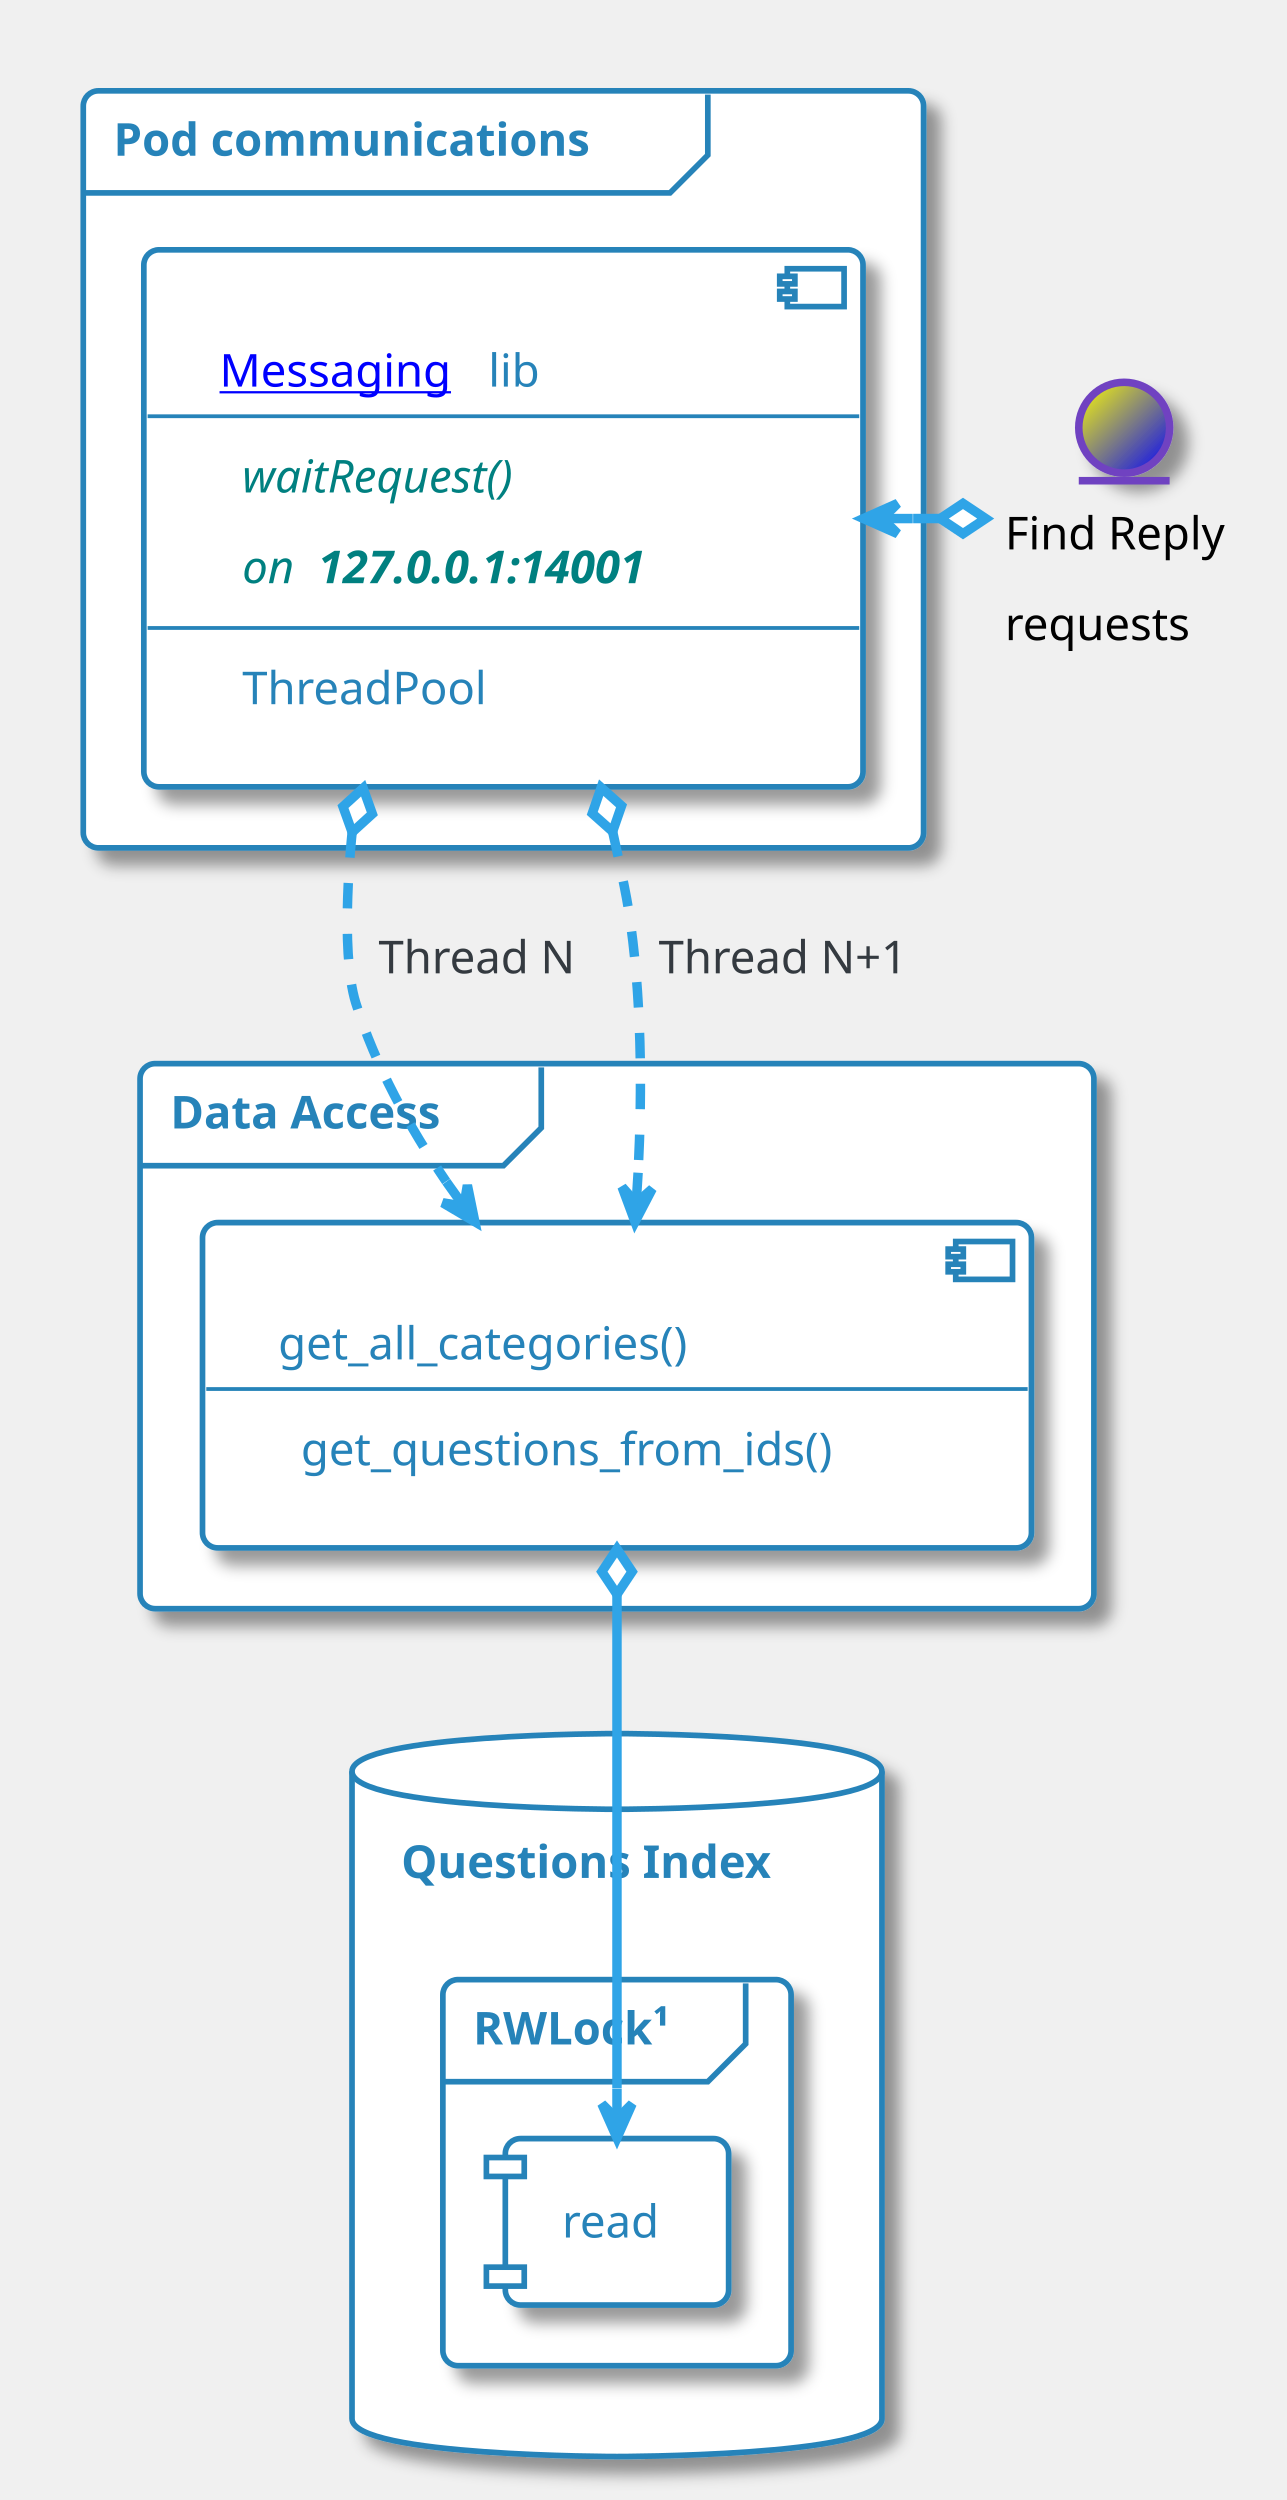
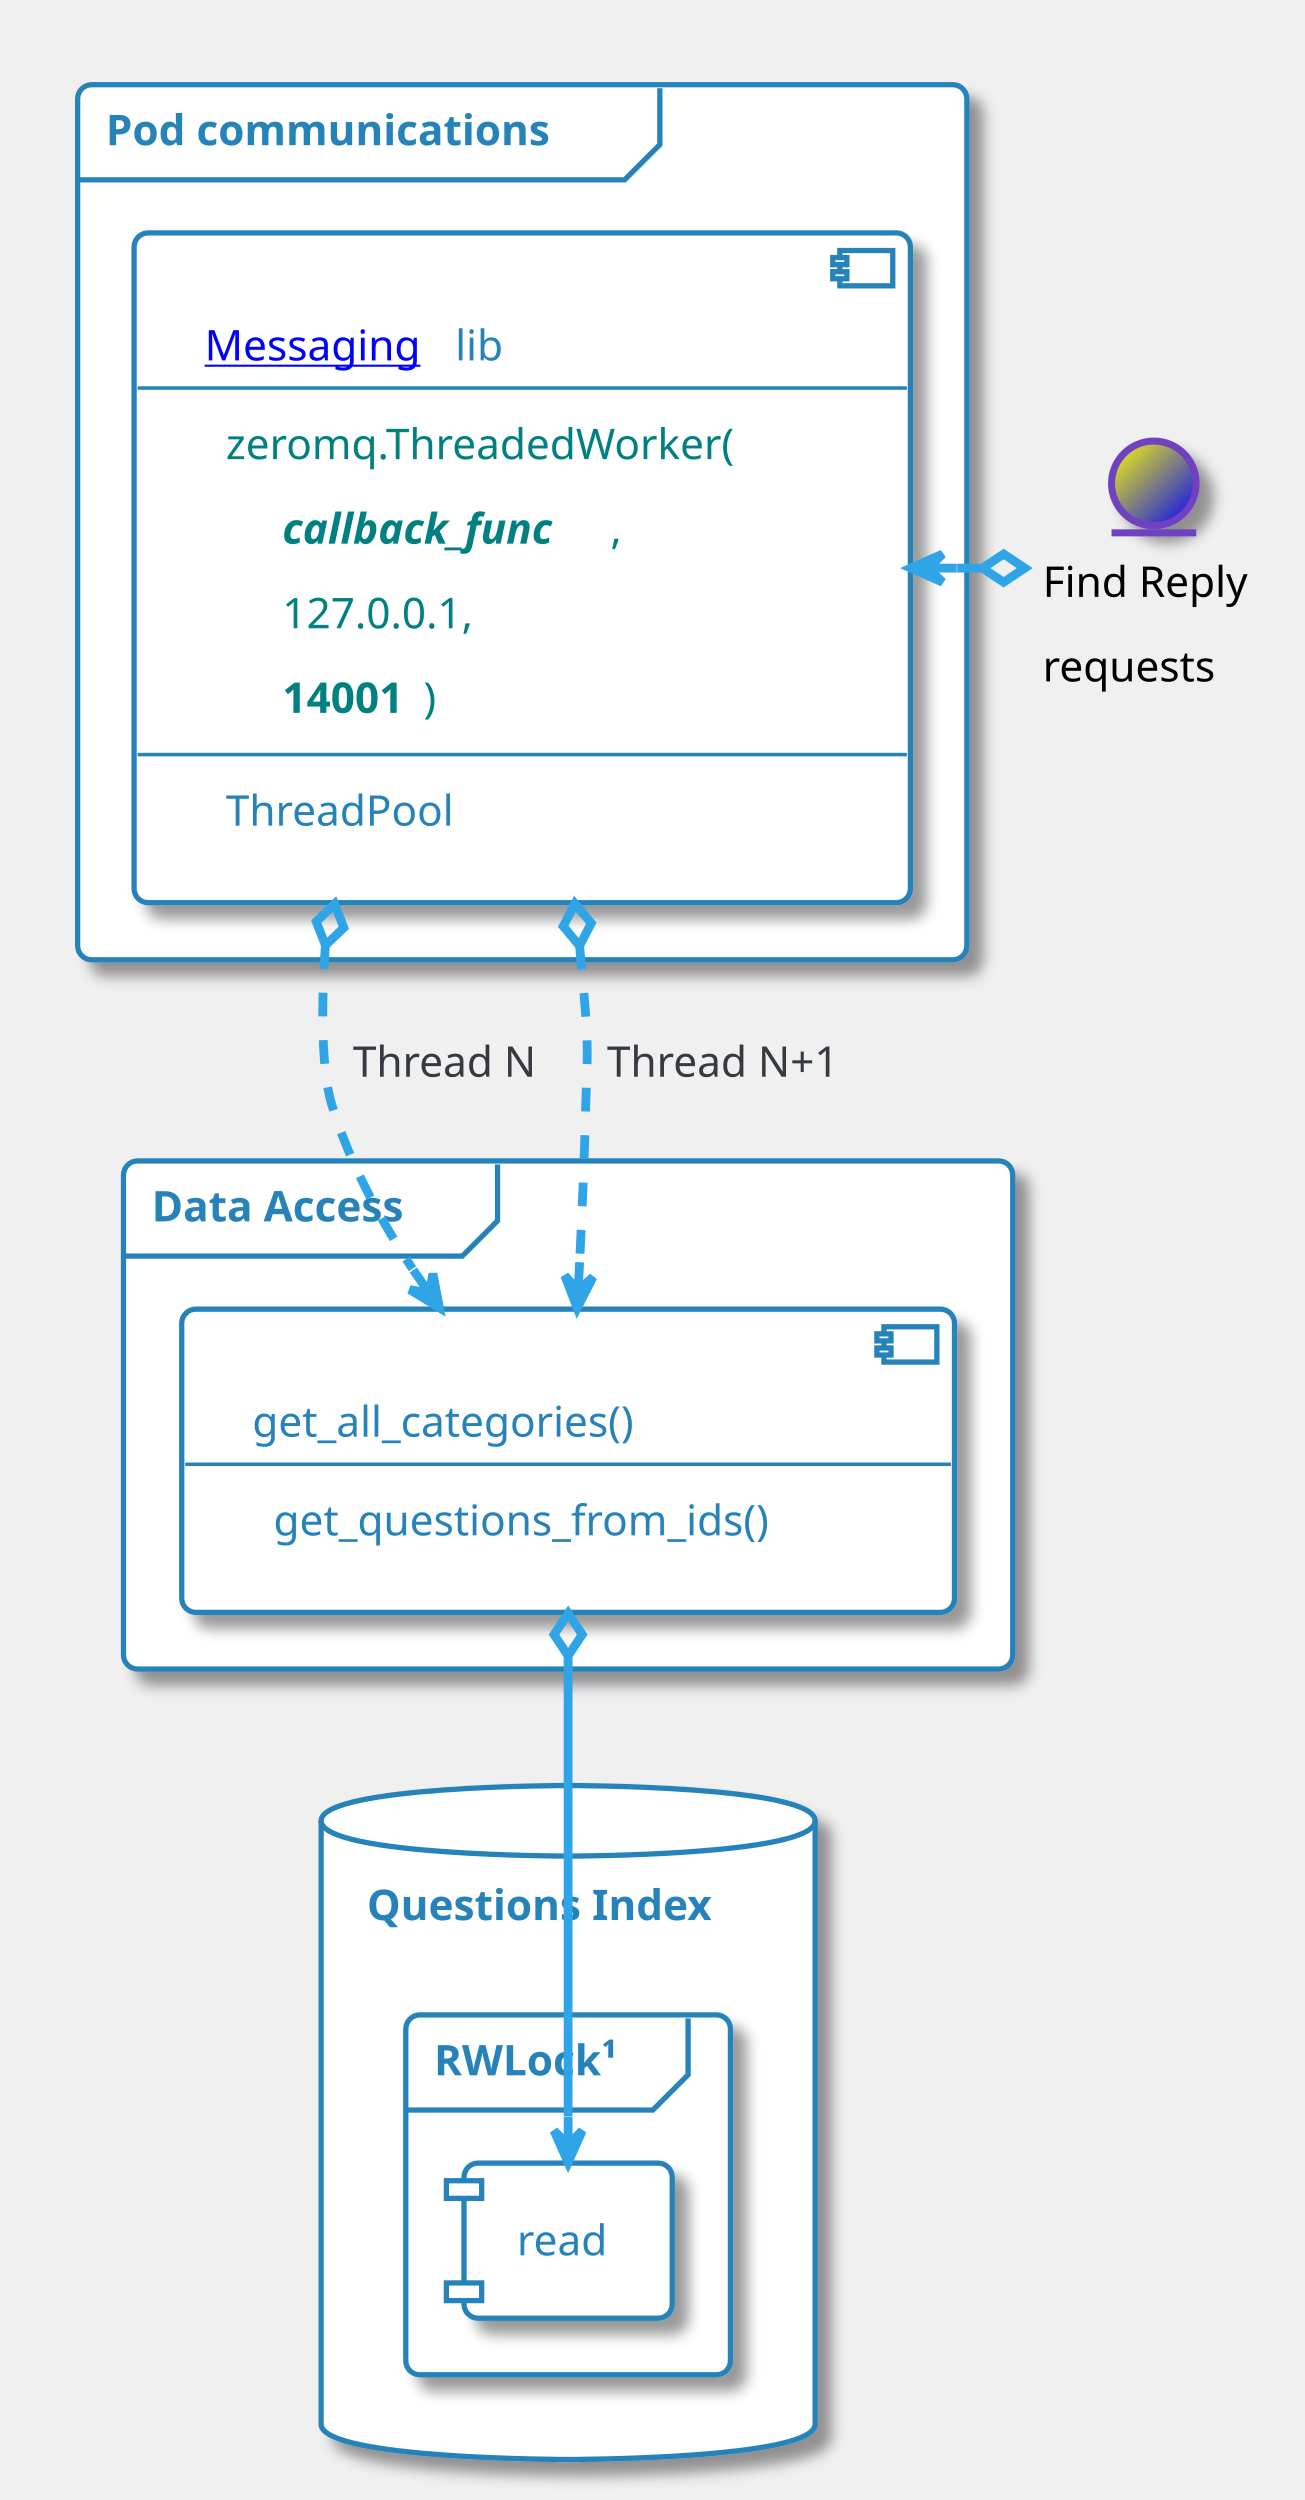
- <svg xmlns="http://www.w3.org/2000/svg" xmlns:xlink="http://www.w3.org/1999/xlink" contentScriptType="application/ecmascript" contentStyleType="text/css" height="688.542px" preserveAspectRatio="none" style="width:354px;height:688px;" version="1.1" viewBox="0 0 354 688" width="354.167px" zoomAndPan="magnify">
+ <svg xmlns="http://www.w3.org/2000/svg" xmlns:xlink="http://www.w3.org/1999/xlink" contentScriptType="application/ecmascript" contentStyleType="text/css" height="738.542px" preserveAspectRatio="none" style="width:385px;height:738px;background:#00000000;" version="1.1" viewBox="0 0 385 738" width="385.417px" zoomAndPan="magnify">
  <defs>
-     <filter height="300%" id="fxv4u1msk36rs" width="300%" x="-1" y="-1">
+     <filter height="300%" id="foqzky7q101uh" width="300%" x="-1" y="-1">
      <feGaussianBlur result="blurOut" stdDeviation="2.083" />
      <feColorMatrix in="blurOut" result="blurOut2" type="matrix" values="0 0 0 0 0 0 0 0 0 0 0 0 0 0 0 0 0 0 .4 0" />
      <feOffset dx="4.167" dy="4.167" in="blurOut2" result="blurOut3" />
      <feBlend in="SourceGraphic" in2="blurOut3" mode="normal" />
    </filter>
-     <linearGradient id="gxv4u1msk36rs0" x1="0%" x2="100%" y1="0%" y2="100%">
+     <linearGradient id="goqzky7q101uh0" x1="0%" x2="100%" y1="0%" y2="100%">
      <stop offset="0%" stop-color="#FFFF00" />
      <stop offset="100%" stop-color="#0000FF" />
    </linearGradient>
  </defs>
  <g>
-     <rect fill="#FFFFFF" filter="url(#fxv4u1msk36rs)" height="208.333" rx="4.167" ry="4.167" style="stroke: #2683B9; stroke-width: 1.562;" width="231.25" x="22.917" y="25" />
+     <rect fill="#FFFFFF" filter="url(#foqzky7q101uh)" height="258.333" rx="4.167" ry="4.167" style="stroke: #2683B9; stroke-width: 1.562;" width="262.5" x="22.917" y="25" />
    <path d="M194.792,26.042 L194.792,42.676 L184.375,53.092 L22.917,53.092 " fill="none" style="stroke: #2683B9; stroke-width: 1.562;" />
    <text fill="#2683B9" font-family="Verdana" font-size="12.5" font-weight="bold" lengthAdjust="spacingAndGlyphs" textLength="151.042" x="31.25" y="42.853">Pod communications</text>
-     <rect fill="#FFFFFF" filter="url(#fxv4u1msk36rs)" height="150" rx="4.167" ry="4.167" style="stroke: #2683B9; stroke-width: 1.562;" width="262.5" x="38.542" y="292.708" />
-     <path d="M148.958,293.75 L148.958,310.384 L138.542,320.801 L38.542,320.801 " fill="none" style="stroke: #2683B9; stroke-width: 1.562;" />
-     <text fill="#2683B9" font-family="Verdana" font-size="12.5" font-weight="bold" lengthAdjust="spacingAndGlyphs" textLength="89.583" x="46.875" y="310.561">Data Access</text>
-     <path d="M96.875,487.5 C96.875,477.083 169.792,477.083 169.792,477.083 C169.792,477.083 242.708,477.083 242.708,487.5 L242.708,665.625 C242.708,676.042 169.792,676.042 169.792,676.042 C169.792,676.042 96.875,676.042 96.875,665.625 L96.875,487.5 " fill="#FFFFFF" filter="url(#fxv4u1msk36rs)" style="stroke: #2683B9; stroke-width: 1.562;" />
-     <path d="M96.875,487.5 C96.875,497.917 169.792,497.917 169.792,497.917 C169.792,497.917 242.708,497.917 242.708,487.5 " fill="none" style="stroke: #2683B9; stroke-width: 1.562;" />
-     <text fill="#2683B9" font-family="Verdana" font-size="12.5" font-weight="bold" lengthAdjust="spacingAndGlyphs" textLength="118.75" x="110.417" y="516.811">Questions Index</text>
-     <rect fill="#FFFFFF" filter="url(#fxv4u1msk36rs)" height="106.25" rx="4.167" ry="4.167" style="stroke: #2683B9; stroke-width: 1.562;" width="95.833" x="121.875" y="544.792" />
-     <path d="M205.208,545.833 L205.208,562.467 L194.792,572.884 L121.875,572.884 " fill="none" style="stroke: #2683B9; stroke-width: 1.562;" />
-     <text fill="#2683B9" font-family="Verdana" font-size="12.5" font-weight="bold" lengthAdjust="spacingAndGlyphs" textLength="62.5" x="130.208" y="562.644">RWLock¹</text>
-     <rect fill="#FFFFFF" filter="url(#fxv4u1msk36rs)" height="147.786" rx="4.167" ry="4.167" style="stroke: #2683B9; stroke-width: 1.562;" width="197.917" x="39.583" y="68.75" />
-     <rect fill="#FFFFFF" height="10.417" style="stroke: #2683B9; stroke-width: 1.562;" width="15.625" x="216.667" y="73.958" />
-     <rect fill="#FFFFFF" height="2.083" style="stroke: #2683B9; stroke-width: 1.562;" width="4.167" x="214.583" y="76.042" />
-     <rect fill="#FFFFFF" height="2.083" style="stroke: #2683B9; stroke-width: 1.562;" width="4.167" x="214.583" y="80.208" />
+     <rect fill="#FFFFFF" filter="url(#foqzky7q101uh)" height="150" rx="4.167" ry="4.167" style="stroke: #2683B9; stroke-width: 1.562;" width="262.5" x="36.458" y="342.708" />
+     <path d="M146.875,343.75 L146.875,360.384 L136.458,370.801 L36.458,370.801 " fill="none" style="stroke: #2683B9; stroke-width: 1.562;" />
+     <text fill="#2683B9" font-family="Verdana" font-size="12.5" font-weight="bold" lengthAdjust="spacingAndGlyphs" textLength="89.583" x="44.792" y="360.561">Data Access</text>
+     <path d="M94.792,537.5 C94.792,527.083 167.708,527.083 167.708,527.083 C167.708,527.083 240.625,527.083 240.625,537.5 L240.625,715.625 C240.625,726.042 167.708,726.042 167.708,726.042 C167.708,726.042 94.792,726.042 94.792,715.625 L94.792,537.5 " fill="#FFFFFF" filter="url(#foqzky7q101uh)" style="stroke: #2683B9; stroke-width: 1.562;" />
+     <path d="M94.792,537.5 C94.792,547.917 167.708,547.917 167.708,547.917 C167.708,547.917 240.625,547.917 240.625,537.5 " fill="none" style="stroke: #2683B9; stroke-width: 1.562;" />
+     <text fill="#2683B9" font-family="Verdana" font-size="12.5" font-weight="bold" lengthAdjust="spacingAndGlyphs" textLength="118.75" x="108.333" y="566.811">Questions Index</text>
+     <rect fill="#FFFFFF" filter="url(#foqzky7q101uh)" height="106.25" rx="4.167" ry="4.167" style="stroke: #2683B9; stroke-width: 1.562;" width="95.833" x="119.792" y="594.792" />
+     <path d="M203.125,595.833 L203.125,612.467 L192.708,622.884 L119.792,622.884 " fill="none" style="stroke: #2683B9; stroke-width: 1.562;" />
+     <text fill="#2683B9" font-family="Verdana" font-size="12.5" font-weight="bold" lengthAdjust="spacingAndGlyphs" textLength="62.5" x="128.125" y="612.644">RWLock¹</text>
+     <rect fill="#FFFFFF" filter="url(#foqzky7q101uh)" height="197.721" rx="4.167" ry="4.167" style="stroke: #2683B9; stroke-width: 1.562;" width="229.167" x="39.583" y="68.75" />
+     <rect fill="#FFFFFF" height="10.417" style="stroke: #2683B9; stroke-width: 1.562;" width="15.625" x="247.917" y="73.958" />
+     <rect fill="#FFFFFF" height="2.083" style="stroke: #2683B9; stroke-width: 1.562;" width="4.167" x="245.833" y="76.042" />
+     <rect fill="#FFFFFF" height="2.083" style="stroke: #2683B9; stroke-width: 1.562;" width="4.167" x="245.833" y="80.208" />
    <a href="http://10.165.64.205/AI/Messaging" target="_top" title="http://10.165.64.205/AI/Messaging" xlink:actuate="onRequest" xlink:href="http://10.165.64.205/AI/Messaging" xlink:show="new" xlink:title="http://10.165.64.205/AI/Messaging" xlink:type="simple">
      <text fill="#0000FF" font-family="Verdana" font-size="12.5" lengthAdjust="spacingAndGlyphs" text-decoration="underline" textLength="69.792" x="60.417" y="106.394">Messaging</text>
    </a>
    <text fill="#2683B9" font-family="Verdana" font-size="12.5" lengthAdjust="spacingAndGlyphs" textLength="14.583" x="134.375" y="106.394">lib</text>
-     <line style="stroke: #2683B9; stroke-width: 1.042;" x1="40.625" x2="236.458" y1="114.551" y2="114.551" />
-     <text fill="#008080" font-family="Verdana" font-size="12.5" font-style="italic" lengthAdjust="spacingAndGlyphs" textLength="90.625" x="66.667" y="135.529">waitRequest()</text>
-     <text fill="#008080" font-family="Verdana" font-size="12.5" font-style="italic" lengthAdjust="spacingAndGlyphs" textLength="16.667" x="66.667" y="160.496">on</text>
-     <text fill="#008080" font-family="Verdana" font-size="12.5" font-style="italic" font-weight="bold" lengthAdjust="spacingAndGlyphs" textLength="112.5" x="87.5" y="160.496">127.0.0.1:14001</text>
-     <line style="stroke: #2683B9; stroke-width: 1.042;" x1="40.625" x2="236.458" y1="172.819" y2="172.819" />
-     <text fill="#2683B9" font-family="Verdana" font-size="12.5" lengthAdjust="spacingAndGlyphs" textLength="73.958" x="66.667" y="193.797">ThreadPool</text>
-     <rect fill="#FFFFFF" filter="url(#fxv4u1msk36rs)" height="89.518" rx="4.167" ry="4.167" style="stroke: #2683B9; stroke-width: 1.562;" width="228.125" x="55.729" y="336.458" />
-     <rect fill="#FFFFFF" height="10.417" style="stroke: #2683B9; stroke-width: 1.562;" width="15.625" x="263.021" y="341.667" />
-     <rect fill="#FFFFFF" height="2.083" style="stroke: #2683B9; stroke-width: 1.562;" width="4.167" x="260.938" y="343.75" />
-     <rect fill="#FFFFFF" height="2.083" style="stroke: #2683B9; stroke-width: 1.562;" width="4.167" x="260.938" y="347.917" />
-     <text fill="#2683B9" font-family="Verdana" font-size="12.5" lengthAdjust="spacingAndGlyphs" textLength="129.167" x="76.562" y="374.103">get_all_categories()</text>
-     <line style="stroke: #2683B9; stroke-width: 1.042;" x1="56.771" x2="282.812" y1="382.259" y2="382.259" />
-     <text fill="#2683B9" font-family="Verdana" font-size="12.5" lengthAdjust="spacingAndGlyphs" textLength="163.542" x="82.812" y="403.237">get_questions_from_ids()</text>
-     <rect fill="#FFFFFF" filter="url(#fxv4u1msk36rs)" height="45.801" rx="4.167" ry="4.167" style="stroke: #2683B9; stroke-width: 1.562;" width="61.458" x="139.062" y="588.542" />
-     <rect fill="#FFFFFF" height="5.208" style="stroke: #2683B9; stroke-width: 1.562;" width="10.417" x="133.854" y="593.75" />
-     <rect fill="#FFFFFF" height="5.208" style="stroke: #2683B9; stroke-width: 1.562;" width="10.417" x="133.854" y="623.926" />
-     <text fill="#2683B9" font-family="Verdana" font-size="12.5" lengthAdjust="spacingAndGlyphs" textLength="30.208" x="154.688" y="615.769">read</text>
-     <ellipse cx="309.375" cy="117.708" fill="url(#gxv4u1msk36rs0)" filter="url(#fxv4u1msk36rs)" rx="12.5" ry="12.5" style="stroke: #6F42C1; stroke-width: 2.083;" />
-     <line style="stroke: #6F42C1; stroke-width: 2.083;" x1="296.875" x2="321.875" y1="132.292" y2="132.292" />
-     <text fill="#000000" font-family="Verdana" font-size="12.5" lengthAdjust="spacingAndGlyphs" textLength="65.625" x="276.562" y="151.186">Find Reply</text>
-     <text fill="#000000" font-family="Verdana" font-size="12.5" lengthAdjust="spacingAndGlyphs" textLength="58.333" x="276.562" y="176.154">requests</text>
-     <path d="M251.299,142.708 C253.379,142.708 258.765,142.708 258.765,142.708 " fill="none" id="ADM_MSG-AdminPodComInterface" style="stroke: #2FA4E7; stroke-width: 2.604;" />
-     <polygon fill="#FFFFFF" points="271.265,142.708,265.015,138.542,258.765,142.708,265.015,146.875,271.265,142.708" style="stroke: #2FA4E7; stroke-width: 2.604;" />
-     <polygon fill="#2FA4E7" points="237.638,142.708,247.013,146.875,242.847,142.708,247.013,138.542,237.638,142.708" style="stroke: #2FA4E7; stroke-width: 2.604;" />
-     <line style="stroke: #2FA4E7; stroke-width: 2.604;" x1="242.847" x2="251.18" y1="142.708" y2="142.708" />
-     <path d="M96.914,229.04 C96.914,229.04 93.302,261.227 97.917,276.042 C103.28,293.259 112.593,310.145 122.771,325.141 " fill="none" id="ADM_MSG-AdminGetData" style="stroke: #2FA4E7; stroke-width: 2.604; stroke-dasharray: 7.0,7.0;" />
-     <polygon fill="#2FA4E7" points="130.672,336.214,128.619,326.162,127.647,331.974,121.835,331.002,130.672,336.214" style="stroke: #2FA4E7; stroke-width: 2.604;" />
-     <line style="stroke: #2FA4E7; stroke-width: 2.604;" x1="127.647" x2="122.807" y1="331.974" y2="325.19" />
-     <polygon fill="#FFFFFF" points="99.936,216.91,94.382,221.968,96.914,229.04,102.468,223.982,99.936,216.91" style="stroke: #2FA4E7; stroke-width: 2.604;" />
-     <text fill="#343A40" font-family="Verdana" font-size="12.5" lengthAdjust="spacingAndGlyphs" textLength="59.375" x="104.167" y="267.853">Thread N</text>
-     <path d="M168.597,228.85 C168.597,228.85 171.881,243.433 172.917,250 C176.637,273.583 176.756,299.863 175.613,322.603 " fill="none" id="ADM_MSG-AdminGetData-1" style="stroke: #2FA4E7; stroke-width: 2.604; stroke-dasharray: 7.0,7.0;" />
-     <polygon fill="#2FA4E7" points="174.758,336.249,179.502,327.152,175.083,331.051,171.185,326.632,174.758,336.249" style="stroke: #2FA4E7; stroke-width: 2.604;" />
-     <line style="stroke: #2FA4E7; stroke-width: 2.604;" x1="175.083" x2="175.605" y1="331.051" y2="322.733" />
-     <polygon fill="#FFFFFF" points="165.442,216.755,162.988,223.855,168.597,228.85,171.051,221.751,165.442,216.755" style="stroke: #2FA4E7; stroke-width: 2.604;" />
-     <text fill="#343A40" font-family="Verdana" font-size="12.5" lengthAdjust="spacingAndGlyphs" textLength="78.125" x="181.25" y="267.853">Thread N+1</text>
-     <path d="M169.792,438.776 C169.792,438.776 169.792,538.627 169.792,574.684 " fill="none" id="AdminGetData-admin_read" style="stroke: #2FA4E7; stroke-width: 2.604;" />
-     <polygon fill="#2FA4E7" points="169.792,588.349,173.958,578.974,169.792,583.141,165.625,578.974,169.792,588.349" style="stroke: #2FA4E7; stroke-width: 2.604;" />
-     <line style="stroke: #2FA4E7; stroke-width: 2.604;" x1="169.792" x2="169.792" y1="583.141" y2="574.807" />
-     <polygon fill="#FFFFFF" points="169.792,426.276,165.625,432.526,169.792,438.776,173.958,432.526,169.792,426.276" style="stroke: #2FA4E7; stroke-width: 2.604;" />
+     <line style="stroke: #2683B9; stroke-width: 1.042;" x1="40.625" x2="267.708" y1="114.551" y2="114.551" />
+     <text fill="#008080" font-family="Verdana" font-size="12.5" lengthAdjust="spacingAndGlyphs" textLength="164.583" x="66.667" y="135.529">zeromq.ThreadedWorker(</text>
+     <text fill="#008080" font-family="Verdana" font-size="12.5" lengthAdjust="spacingAndGlyphs" textLength="0" x="83.333" y="160.496" />
+     <text fill="#008080" font-family="Verdana" font-size="12.5" font-style="italic" font-weight="bold" lengthAdjust="spacingAndGlyphs" textLength="96.875" x="83.333" y="160.496">callback_func</text>
+     <text fill="#008080" font-family="Verdana" font-size="12.5" lengthAdjust="spacingAndGlyphs" textLength="4.167" x="180.208" y="160.496">,</text>
+     <text fill="#008080" font-family="Verdana" font-size="12.5" lengthAdjust="spacingAndGlyphs" textLength="66.667" x="83.333" y="185.464">127.0.0.1,</text>
+     <text fill="#008080" font-family="Verdana" font-size="12.5" lengthAdjust="spacingAndGlyphs" textLength="0" x="83.333" y="210.431" />
+     <text fill="#008080" font-family="Verdana" font-size="12.5" font-weight="bold" lengthAdjust="spacingAndGlyphs" textLength="41.667" x="83.333" y="210.431">14001</text>
+     <text fill="#008080" font-family="Verdana" font-size="12.5" lengthAdjust="spacingAndGlyphs" textLength="5.208" x="125" y="210.431">)</text>
+     <line style="stroke: #2683B9; stroke-width: 1.042;" x1="40.625" x2="267.708" y1="222.754" y2="222.754" />
+     <text fill="#2683B9" font-family="Verdana" font-size="12.5" lengthAdjust="spacingAndGlyphs" textLength="73.958" x="66.667" y="243.732">ThreadPool</text>
+     <rect fill="#FFFFFF" filter="url(#foqzky7q101uh)" height="89.518" rx="4.167" ry="4.167" style="stroke: #2683B9; stroke-width: 1.562;" width="228.125" x="53.646" y="386.458" />
+     <rect fill="#FFFFFF" height="10.417" style="stroke: #2683B9; stroke-width: 1.562;" width="15.625" x="260.938" y="391.667" />
+     <rect fill="#FFFFFF" height="2.083" style="stroke: #2683B9; stroke-width: 1.562;" width="4.167" x="258.854" y="393.75" />
+     <rect fill="#FFFFFF" height="2.083" style="stroke: #2683B9; stroke-width: 1.562;" width="4.167" x="258.854" y="397.917" />
+     <text fill="#2683B9" font-family="Verdana" font-size="12.5" lengthAdjust="spacingAndGlyphs" textLength="129.167" x="74.479" y="424.103">get_all_categories()</text>
+     <line style="stroke: #2683B9; stroke-width: 1.042;" x1="54.688" x2="280.729" y1="432.259" y2="432.259" />
+     <text fill="#2683B9" font-family="Verdana" font-size="12.5" lengthAdjust="spacingAndGlyphs" textLength="163.542" x="80.729" y="453.237">get_questions_from_ids()</text>
+     <rect fill="#FFFFFF" filter="url(#foqzky7q101uh)" height="45.801" rx="4.167" ry="4.167" style="stroke: #2683B9; stroke-width: 1.562;" width="61.458" x="136.979" y="638.542" />
+     <rect fill="#FFFFFF" height="5.208" style="stroke: #2683B9; stroke-width: 1.562;" width="10.417" x="131.771" y="643.75" />
+     <rect fill="#FFFFFF" height="5.208" style="stroke: #2683B9; stroke-width: 1.562;" width="10.417" x="131.771" y="673.926" />
+     <text fill="#2683B9" font-family="Verdana" font-size="12.5" lengthAdjust="spacingAndGlyphs" textLength="30.208" x="152.604" y="665.769">read</text>
+     <ellipse cx="340.625" cy="142.708" fill="url(#goqzky7q101uh0)" filter="url(#foqzky7q101uh)" rx="12.5" ry="12.5" style="stroke: #6F42C1; stroke-width: 2.083;" />
+     <line style="stroke: #6F42C1; stroke-width: 2.083;" x1="328.125" x2="353.125" y1="157.292" y2="157.292" />
+     <text fill="#000000" font-family="Verdana" font-size="12.5" lengthAdjust="spacingAndGlyphs" textLength="65.625" x="307.812" y="176.186">Find Reply</text>
+     <text fill="#000000" font-family="Verdana" font-size="12.5" lengthAdjust="spacingAndGlyphs" textLength="58.333" x="307.812" y="201.154">requests</text>
+     <path d="M282.544,167.708 C284.624,167.708 290.012,167.708 290.012,167.708 " fill="none" id="ADM_MSG-AdminPodComInterface" style="stroke: #2FA4E7; stroke-width: 2.604;" />
+     <polygon fill="#00000000" points="302.512,167.708,296.262,163.542,290.012,167.708,296.262,171.875,302.512,167.708" style="stroke: #2FA4E7; stroke-width: 2.604;" />
+     <polygon fill="#2FA4E7" points="268.882,167.708,278.257,171.875,274.091,167.708,278.257,163.542,268.882,167.708" style="stroke: #2FA4E7; stroke-width: 2.604;" />
+     <line style="stroke: #2FA4E7; stroke-width: 2.604;" x1="274.091" x2="282.424" y1="167.708" y2="167.708" />
+     <path d="M96.08,279.061 C96.08,279.061 93.382,311.126 97.917,326.042 C103.063,342.969 111.976,359.647 121.745,374.528 " fill="none" id="ADM_MSG-AdminGetData" style="stroke: #2FA4E7; stroke-width: 2.604; stroke-dasharray: 7.0,7.0;" />
+     <polygon fill="#2FA4E7" points="129.708,386.048,127.806,375.967,126.747,381.763,120.95,380.705,129.708,386.048" style="stroke: #2FA4E7; stroke-width: 2.604;" />
+     <line style="stroke: #2FA4E7; stroke-width: 2.604;" x1="126.747" x2="122.008" y1="381.763" y2="374.908" />
+     <polygon fill="#00000000" points="98.768,266.853,93.355,272.061,96.08,279.061,101.493,273.853,98.768,266.853" style="stroke: #2FA4E7; stroke-width: 2.604;" />
+     <text fill="#343A40" font-family="Verdana" font-size="12.5" lengthAdjust="spacingAndGlyphs" textLength="59.375" x="104.167" y="317.853">Thread N</text>
+     <path d="M171.08,279.201 C171.08,279.201 172.462,293.593 172.917,300 C173.738,311.545 173.206,314.471 172.917,326.042 C172.543,340.994 171.869,357.142 171.126,372.157 " fill="none" id="ADM_MSG-AdminGetData-1" style="stroke: #2FA4E7; stroke-width: 2.604; stroke-dasharray: 7.0,7.0;" />
+     <polygon fill="#2FA4E7" points="170.4,386.13,175.047,376.984,170.67,380.929,166.725,376.552,170.4,386.13" style="stroke: #2FA4E7; stroke-width: 2.604;" />
+     <line style="stroke: #2FA4E7; stroke-width: 2.604;" x1="170.67" x2="171.102" y1="380.929" y2="372.607" />
+     <polygon fill="#00000000" points="169.719,266.775,166.258,273.442,171.08,279.201,174.541,272.534,169.719,266.775" style="stroke: #2FA4E7; stroke-width: 2.604;" />
+     <text fill="#343A40" font-family="Verdana" font-size="12.5" lengthAdjust="spacingAndGlyphs" textLength="78.125" x="179.167" y="317.853">Thread N+1</text>
+     <path d="M167.708,488.776 C167.708,488.776 167.708,588.627 167.708,624.684 " fill="none" id="AdminGetData-admin_read" style="stroke: #2FA4E7; stroke-width: 2.604;" />
+     <polygon fill="#2FA4E7" points="167.708,638.349,171.875,628.974,167.708,633.141,163.542,628.974,167.708,638.349" style="stroke: #2FA4E7; stroke-width: 2.604;" />
+     <line style="stroke: #2FA4E7; stroke-width: 2.604;" x1="167.708" x2="167.708" y1="633.141" y2="624.807" />
+     <polygon fill="#00000000" points="167.708,476.276,163.542,482.526,167.708,488.776,171.875,482.526,167.708,476.276" style="stroke: #2FA4E7; stroke-width: 2.604;" />
  </g>
</svg>
